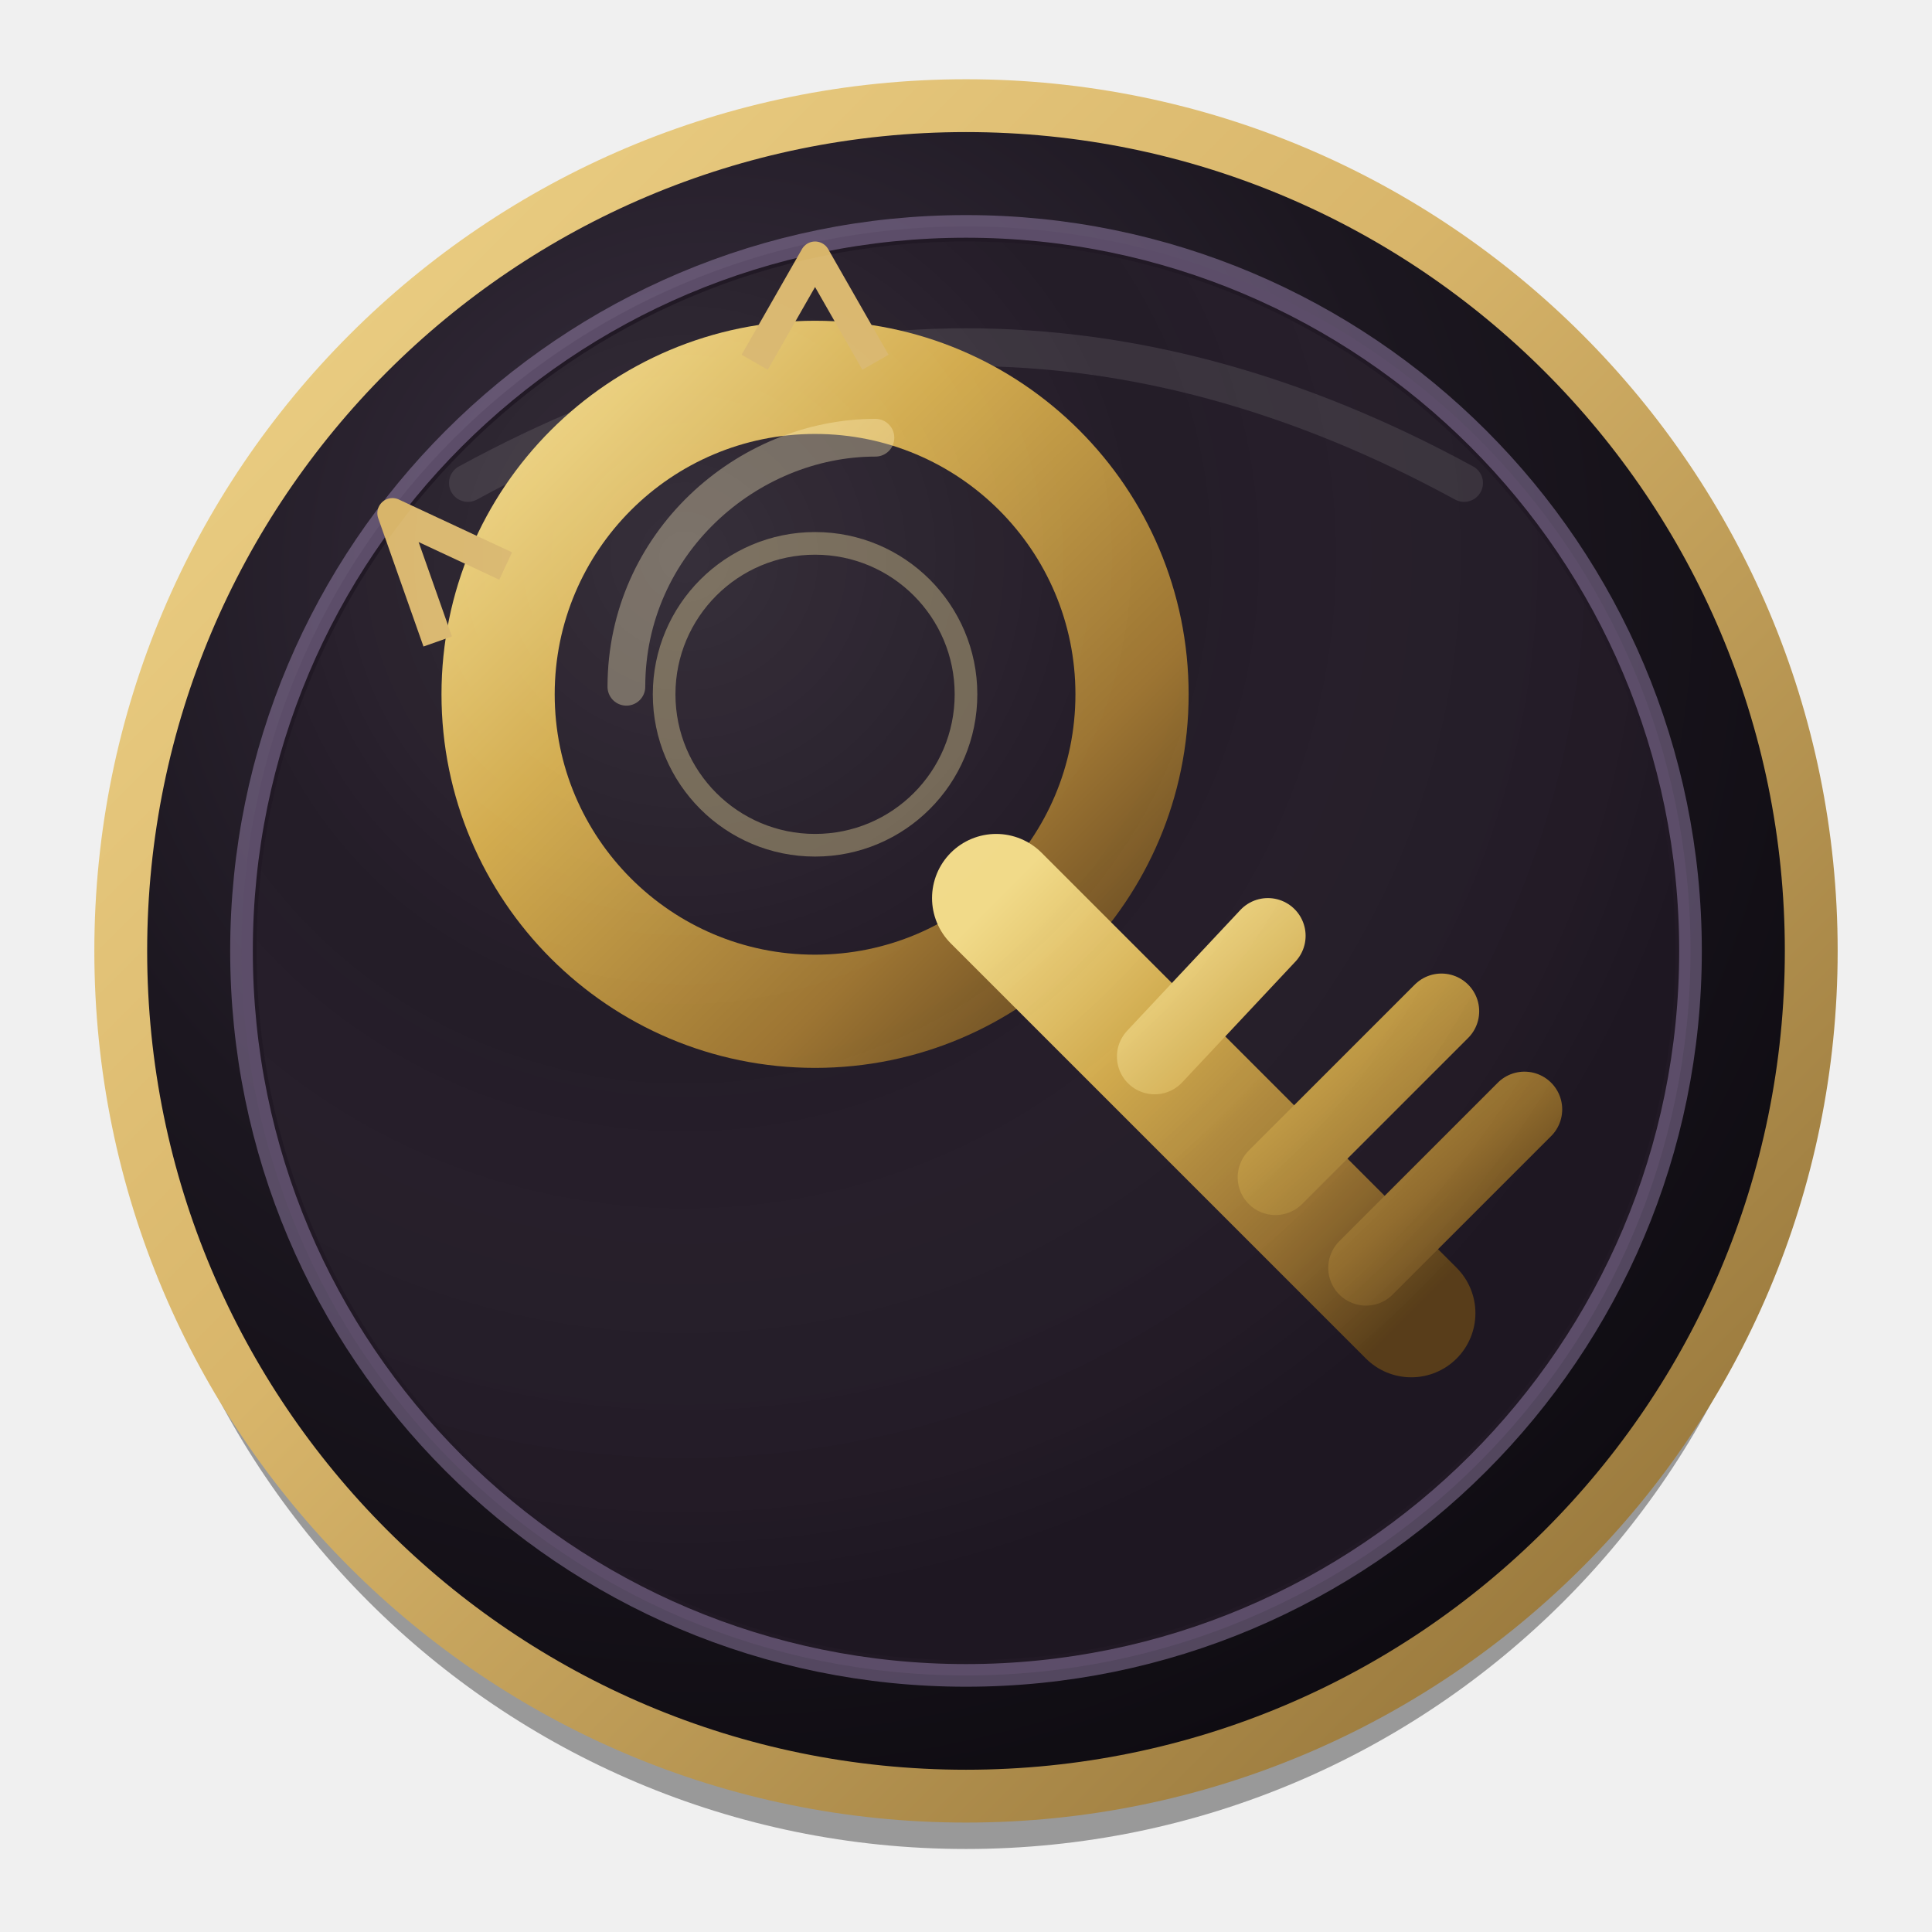
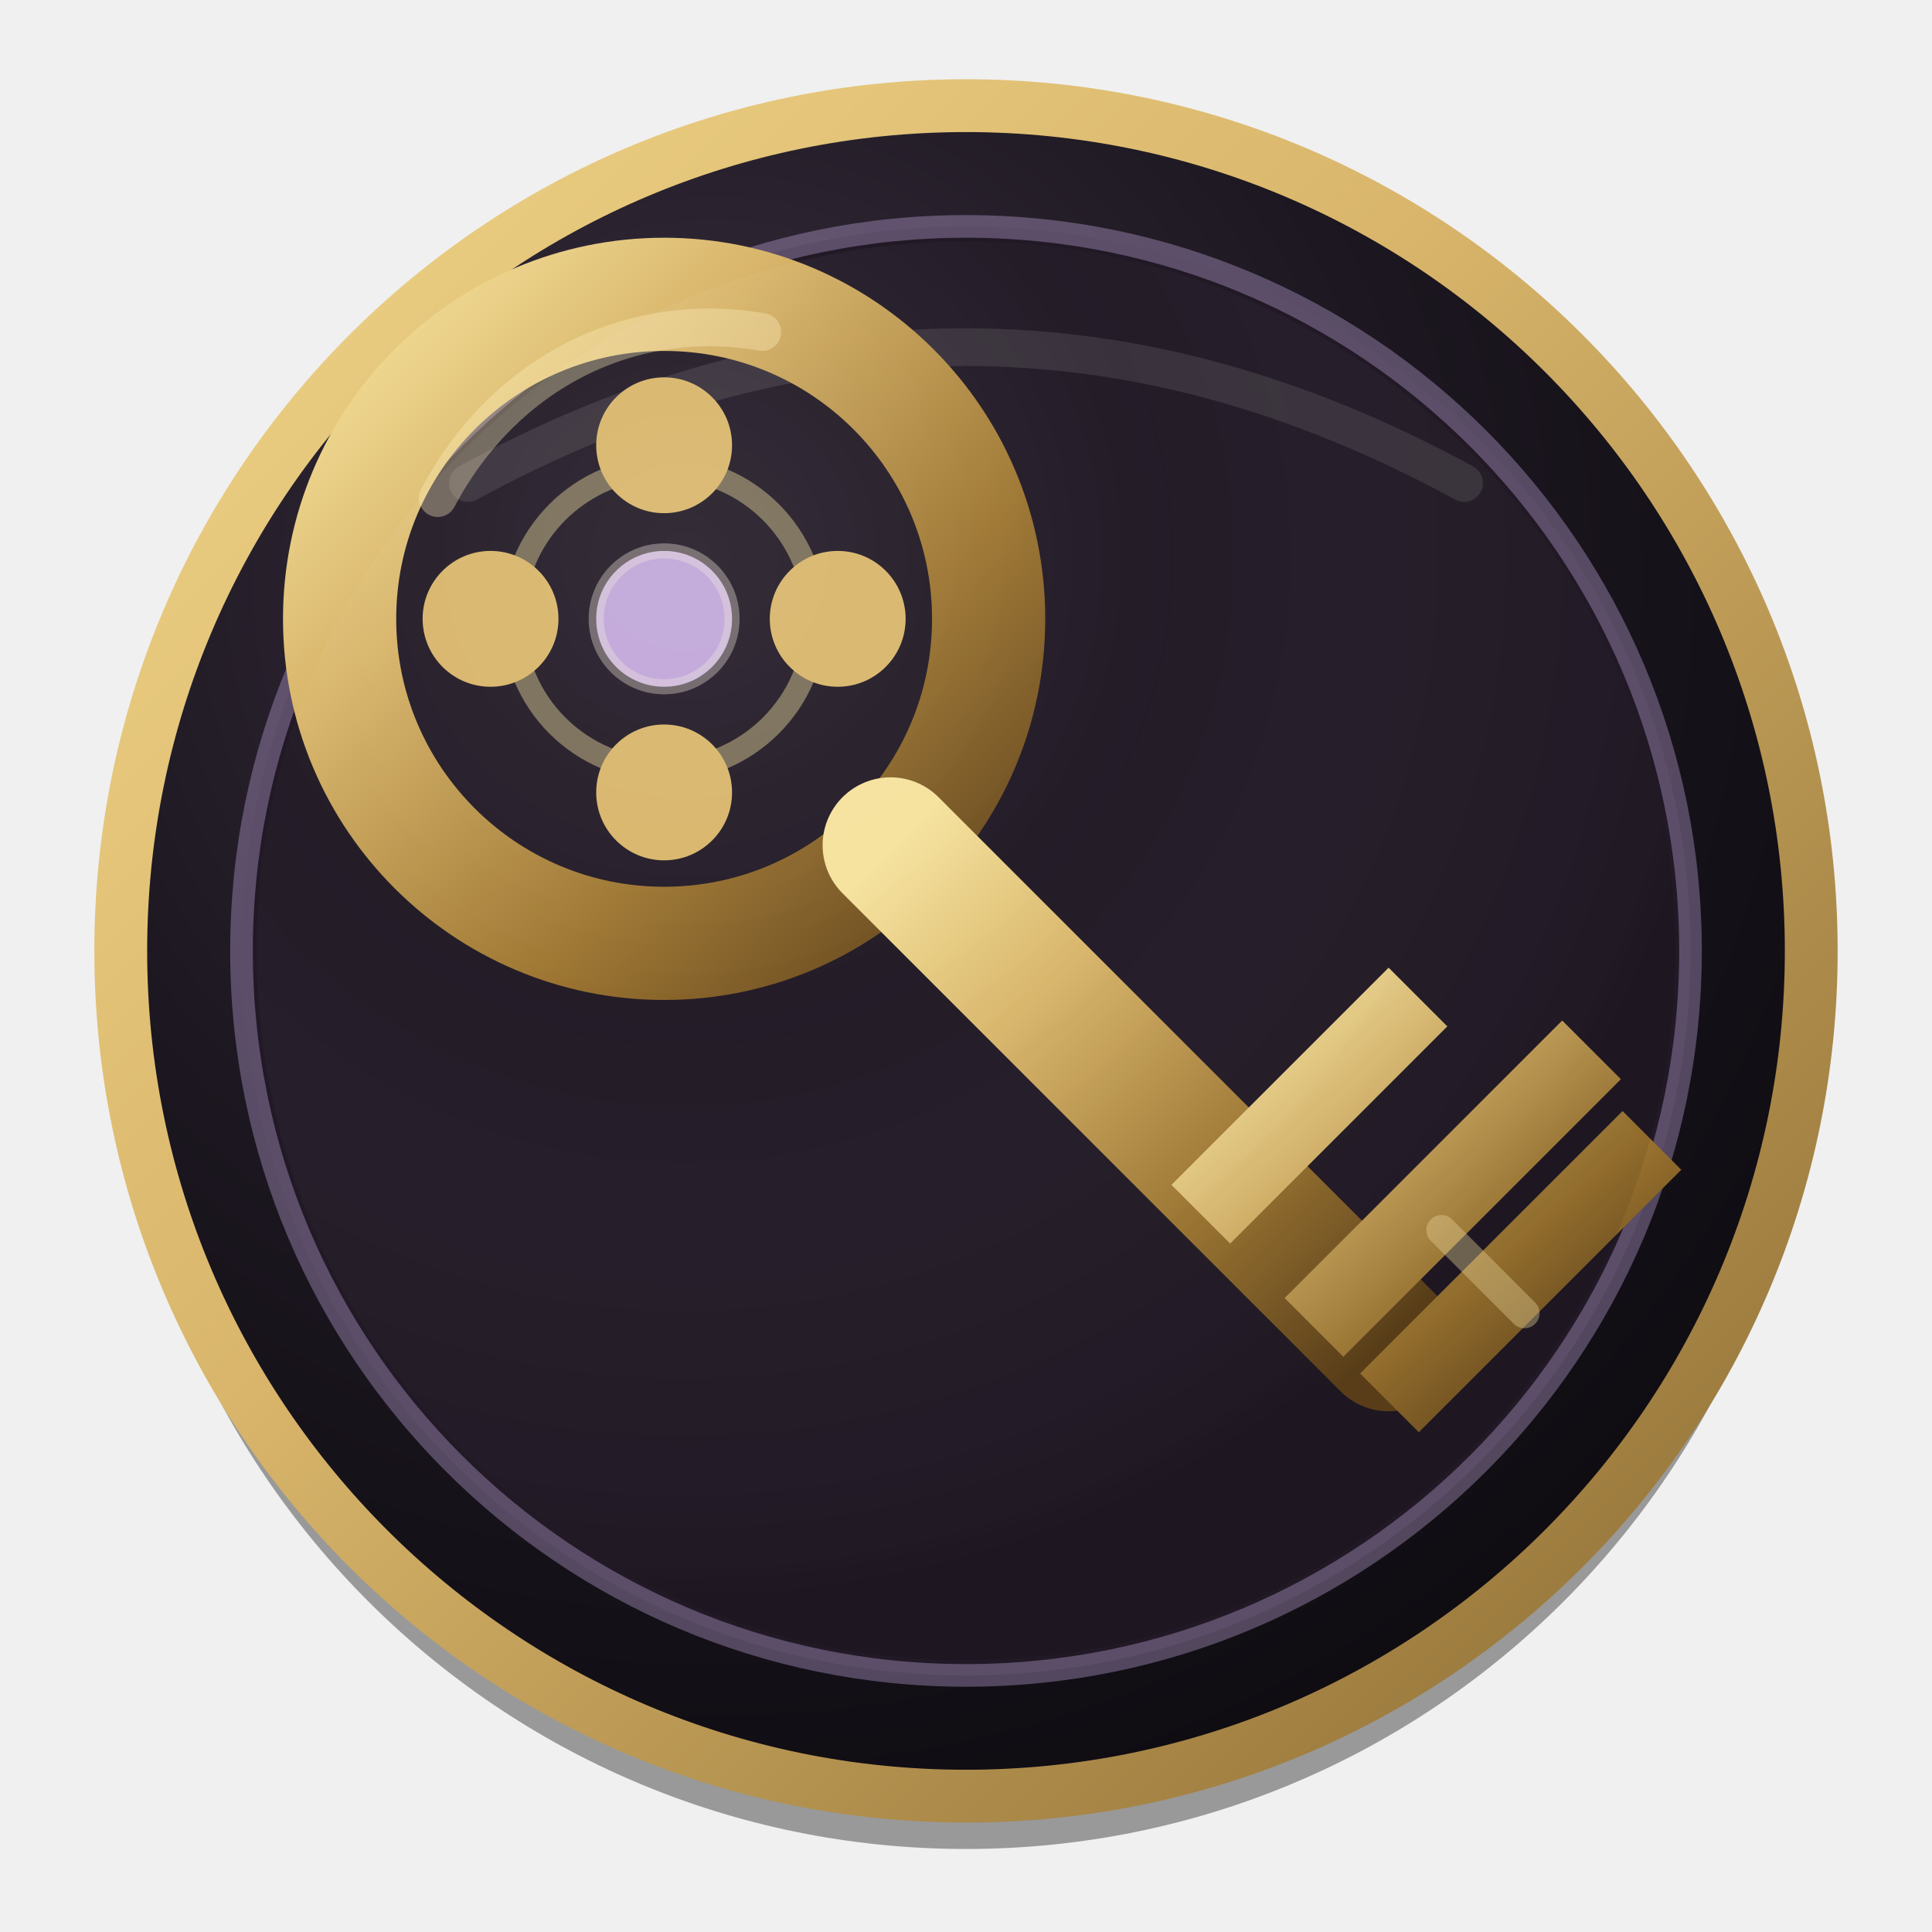
<svg xmlns="http://www.w3.org/2000/svg" width="256" height="256" viewBox="0 0 256 256">
  <defs>
    <radialGradient id="bezel" cx="35%" cy="28%" r="75%">
      <stop offset="0" stop-color="#3a3040" />
      <stop offset=".55" stop-color="#1c1720" />
      <stop offset="1" stop-color="#0f0c12" />
    </radialGradient>
    <linearGradient id="gold" x1="0" y1="0" x2="1" y2="1">
      <stop offset="0" stop-color="#f0d58a" />
      <stop offset=".42" stop-color="#d8b56a" />
      <stop offset="1" stop-color="#8b6b32" />
    </linearGradient>
    <radialGradient id="gloss" cx="30%" cy="22%" r="75%">
      <stop offset="0" stop-color="#ffffff" stop-opacity=".22" />
      <stop offset=".45" stop-color="#ffffff" stop-opacity=".03" />
      <stop offset="1" stop-color="#000000" stop-opacity=".2" />
    </radialGradient>
  </defs>
  <circle cx="128" cy="133" r="112" fill="#000" opacity=".36" />
  <circle cx="128" cy="126" r="112" fill="url(#bezel)" stroke="url(#gold)" stroke-width="7" />
  <circle cx="128" cy="126" r="96" fill="#211925" stroke="#bfa5d8" stroke-opacity=".38" stroke-width="3" />
  <path d="M62 64 Q128 28 194 64" fill="none" stroke="#fff" stroke-opacity=".10" stroke-width="5" stroke-linecap="round" />
  <defs>
    <linearGradient id="metal" x1="0" y1="0" x2="1" y2="1">
-       <stop offset="0" stop-color="#f1d987" />
-       <stop offset=".35" stop-color="#d1a949" />
-       <stop offset=".75" stop-color="#9b7330" />
-       <stop offset="1" stop-color="#60431c" />
+       <stop offset="0" stop-color="#f6e29d" />
+       <stop offset=".30" stop-color="#d8b56a" />
+       <stop offset=".68" stop-color="#9d7530" />
+       <stop offset="1" stop-color="#5f421a" />
    </linearGradient>
  </defs>
-   <circle cx="108" cy="92" r="42" fill="none" stroke="url(#metal)" stroke-width="15" />
-   <circle cx="108" cy="92" r="20" fill="#211925" stroke="#f3df9d" stroke-opacity=".38" stroke-width="3" />
-   <path d="M132 119 L187 174" stroke="url(#metal)" stroke-width="17" stroke-linecap="round" />
-   <path d="M169 156 L191 134 M181 168 L202 147 M153 140 L168 124" stroke="url(#metal)" stroke-width="10" stroke-linecap="round" />
-   <path d="M83 91 C83 72 99 58 116 58" fill="none" stroke="#fff1bd" stroke-opacity=".35" stroke-width="5" stroke-linecap="round" />
-   <path d="M100 48 L108 34 L116 48 M67 75 L52 68 L58 85" fill="none" stroke="#d8b56a" stroke-width="4" stroke-linejoin="round" />
-   <circle cx="128" cy="126" r="94" fill="url(#gloss)" opacity=".44" />
+   <circle cx="88" cy="82" r="43" fill="none" stroke="url(#metal)" stroke-width="15" />
+   <circle cx="88" cy="82" r="20" fill="#211925" stroke="#f3df9d" stroke-opacity=".42" stroke-width="3" />
+   <path d="M118 112 L184 178" stroke="url(#metal)" stroke-width="18" stroke-linecap="round" />
+   <path d="M178 172 L207 143 M188 182 L215 155 M163 157 L184 136" stroke="url(#metal)" stroke-width="11" stroke-linecap="square" />
+   <circle cx="88" cy="59" r="9" fill="#d8b56a" />
+   <circle cx="65" cy="82" r="9" fill="#d8b56a" />
+   <circle cx="111" cy="82" r="9" fill="#d8b56a" />
+   <circle cx="88" cy="105" r="9" fill="#d8b56a" />
+   <circle cx="88" cy="82" r="9" fill="#bfa5d8" stroke="#f1e8dd" stroke-opacity=".36" stroke-width="2" />
+   <path d="M58 66 C67 49 84 41 101 44" fill="none" stroke="#fff1bd" stroke-opacity=".35" stroke-width="5" stroke-linecap="round" />
+   <path d="M191 163 L202 174" stroke="#f5e2a4" stroke-opacity=".40" stroke-width="4" stroke-linecap="round" />
+   <circle cx="128" cy="126" r="94" fill="url(#gloss)" opacity=".40" />
</svg>
